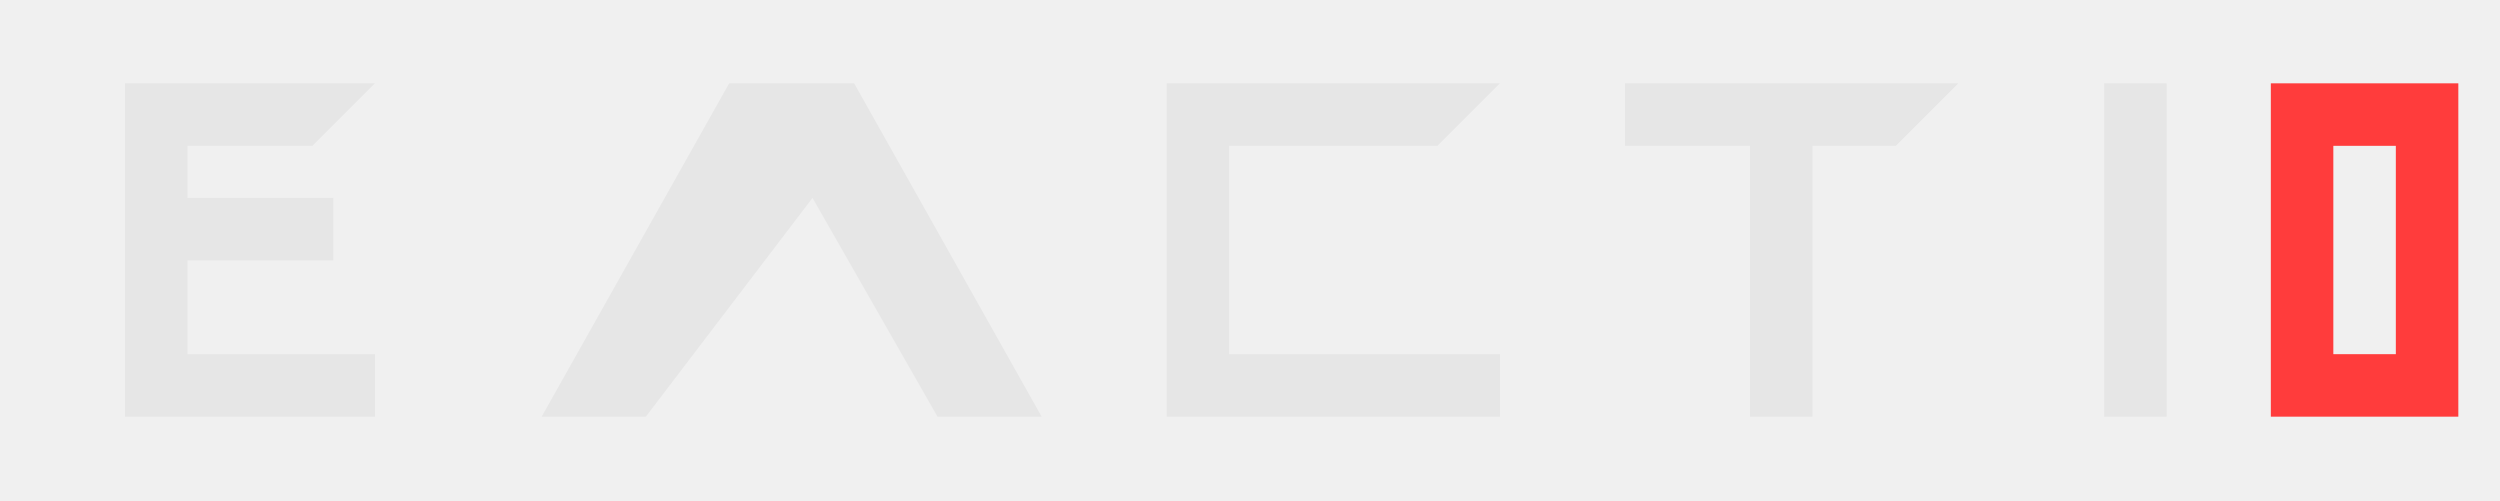
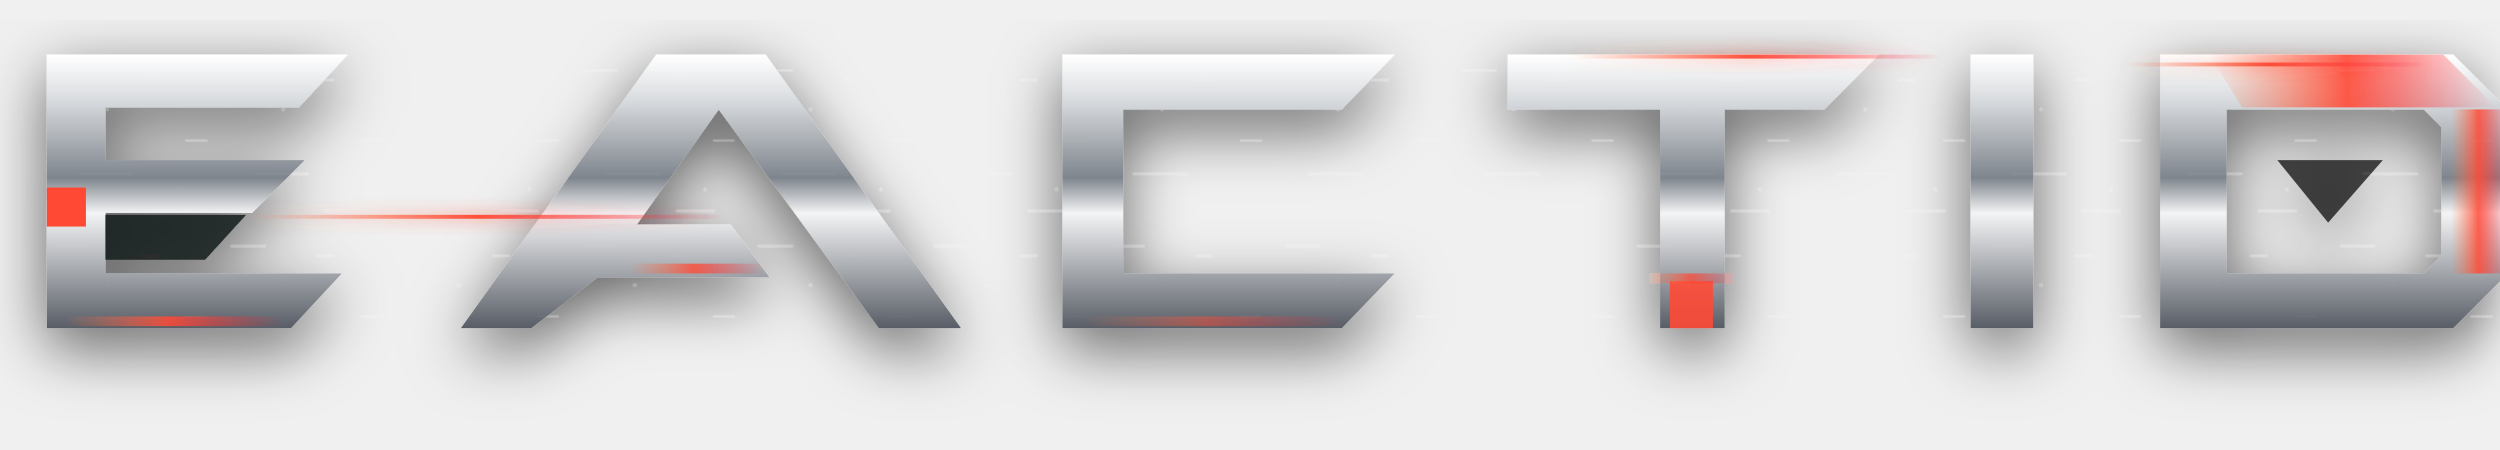
- <svg xmlns="http://www.w3.org/2000/svg" width="1200" height="240" viewBox="0 0 1200 240" fill="none">
-   <rect width="1200" height="240" fill="transparent" />
-   <g fill="#E6E6E6">
-     <path d="M60 40H180L150 70H90V95H160V125H90V170H180V200H60V40Z" />
-     <path d="M260 200L350 40H410L500 200H450L390 95L310 200H260Z" />
-     <path d="M560 40H720L690 70H590V170H720V200H560V40Z" />
-     <path d="M780 40H940L910 70H870V200H840V70H780V40Z" />
-     <path d="M1010 40H1040V200H1010V40Z" />
+ <svg xmlns="http://www.w3.org/2000/svg" class="bastion-wordmark-svg" width="1280" height="230" viewBox="0 0 1280 230" fill="none" role="img" aria-label="БАСТІОН">
+   <defs>
+     <linearGradient id="metal" x1="0" y1="0" x2="0" y2="1">
+       <stop offset="0%" stop-color="#FFFFFF" />
+       <stop offset="16%" stop-color="#DADDE0" />
+       <stop offset="45%" stop-color="#7F858D" />
+       <stop offset="58%" stop-color="#F3F4F5" />
+       <stop offset="100%" stop-color="#585D66" />
+     </linearGradient>
+     <linearGradient id="edgeRed" x1="0" y1="0" x2="1" y2="0">
+       <stop offset="0%" stop-color="#FF784B" stop-opacity="0" />
+       <stop offset="48%" stop-color="#FF4A36" stop-opacity=".95" />
+       <stop offset="100%" stop-color="#FF2339" stop-opacity="0" />
+     </linearGradient>
+     <filter id="softShadow" x="-15%" y="-60%" width="130%" height="220%">
+       <feDropShadow dx="0" dy="0" stdDeviation="2.8" flood-color="#ffffff" flood-opacity=".15" />
+       <feDropShadow dx="0" dy="0" stdDeviation="9" flood-color="#ff2938" flood-opacity=".18" />
+       <feDropShadow dx="0" dy="10" stdDeviation="16" flood-color="#000000" flood-opacity=".6" />
+     </filter>
+     <filter id="redGlow" x="-60%" y="-500%" width="220%" height="1000%">
+       <feGaussianBlur stdDeviation="4" result="blur" />
+       <feMerge>
+         <feMergeNode in="blur" />
+         <feMergeNode in="SourceGraphic" />
+       </feMerge>
+     </filter>
+     <pattern id="grain" width="90" height="90" patternUnits="userSpaceOnUse">
+       <path d="M4 8h18M48 13h9M16 61h28M71 44h11M52 80h20" stroke="#fff" stroke-opacity=".08" stroke-width="1" />
+       <circle cx="31" cy="28" r="1" fill="#fff" fill-opacity=".05" />
+       <circle cx="67" cy="69" r="1" fill="#fff" fill-opacity=".045" />
+     </pattern>
+   </defs>
+   <g filter="url(#softShadow)" transform="translate(24 28)">
+     <g class="wm-glyph wm-b">
+       <path fill="url(#metal)" d="M0 0H154L129 27H30V54H132L105 81H30V112H151L125 140H0V0Z" />
+       <path fill="#111318" opacity=".82" d="M30 82H102L81 105H30V82Z" />
+       <path fill="#FF4A36" d="M0 68H20V88H0V68Z" />
+       <path fill="url(#edgeRed)" opacity=".9" d="M9 134H120V139H9V134Z" />
+     </g>
+     <g class="wm-glyph wm-a" transform="translate(212 0)">
+       <path fill="url(#metal)" d="M36 140H0L100 0H156L256 140H214L132 28L90 87H138L158 114H70L36 140Z" />
+       <path fill="url(#edgeRed)" opacity=".85" d="M86 107H155V112H86V107Z" />
+     </g>
+     <g class="wm-glyph wm-s" transform="translate(520 0)">
+       <path fill="url(#metal)" d="M0 0H170L143 28H31V112H170L143 140H0V0Z" />
+       <path fill="url(#edgeRed)" opacity=".5" d="M10 134H144V139H10V134Z" />
+     </g>
+     <g class="wm-glyph wm-t" transform="translate(748 0)">
+       <path fill="url(#metal)" d="M0 0H190L162 28H111V140H78V28H0V0Z" />
+       <path fill="#FF4A36" opacity=".9" d="M83 116H105V140H83V116Z" />
+       <path fill="url(#edgeRed)" opacity=".8" d="M72 112H116V117H72V112Z" />
+     </g>
+     <g class="wm-glyph wm-i" transform="translate(985 0)">
+       <path fill="url(#metal)" d="M0 0H32V140H0V0Z" />
+     </g>
+     <g class="wm-glyph wm-o" transform="translate(1082 0)">
+       <path fill="url(#metal)" d="M0 0H150L178 28V112L150 140H0V0ZM34 28V112H135L144 103V37L135 28H34Z" />
+       <path fill="#111318" opacity=".75" d="M60 54H114L86 86L60 54Z" />
+       <path fill="url(#edgeRed)" opacity=".95" d="M25 0H145L172 27H42L25 0Z" />
+       <path fill="url(#edgeRed)" opacity=".9" d="M149 28H178V112H149V28Z" />
+     </g>
+     <g class="wm-glyph wm-n" transform="translate(1318 0) scale(.78 1)">
+       <path fill="url(#metal)" d="M0 0H36V56H137V0H173V140H137V84H36V140H0V0Z" />
+       <path fill="url(#edgeRed)" opacity=".85" d="M36 66H137V75H36V66Z" />
+     </g>
+     <rect x="0" y="0" width="1465" height="140" fill="url(#grain)" opacity=".42" style="mix-blend-mode:screen" />
  </g>
-   <g fill="#FF3C3C">
-     <path d="M1090 40H1180V200H1090V40ZM1120 70V170H1150V70H1120Z" />
+   <g class="wm-scan">
+     <rect x="126" y="110" width="245" height="2" fill="url(#edgeRed)" filter="url(#redGlow)" />
+     <rect x="804" y="28" width="190" height="2" fill="url(#edgeRed)" filter="url(#redGlow)" />
+     <rect x="1088" y="32" width="155" height="2" fill="url(#edgeRed)" filter="url(#redGlow)" />
  </g>
</svg>
